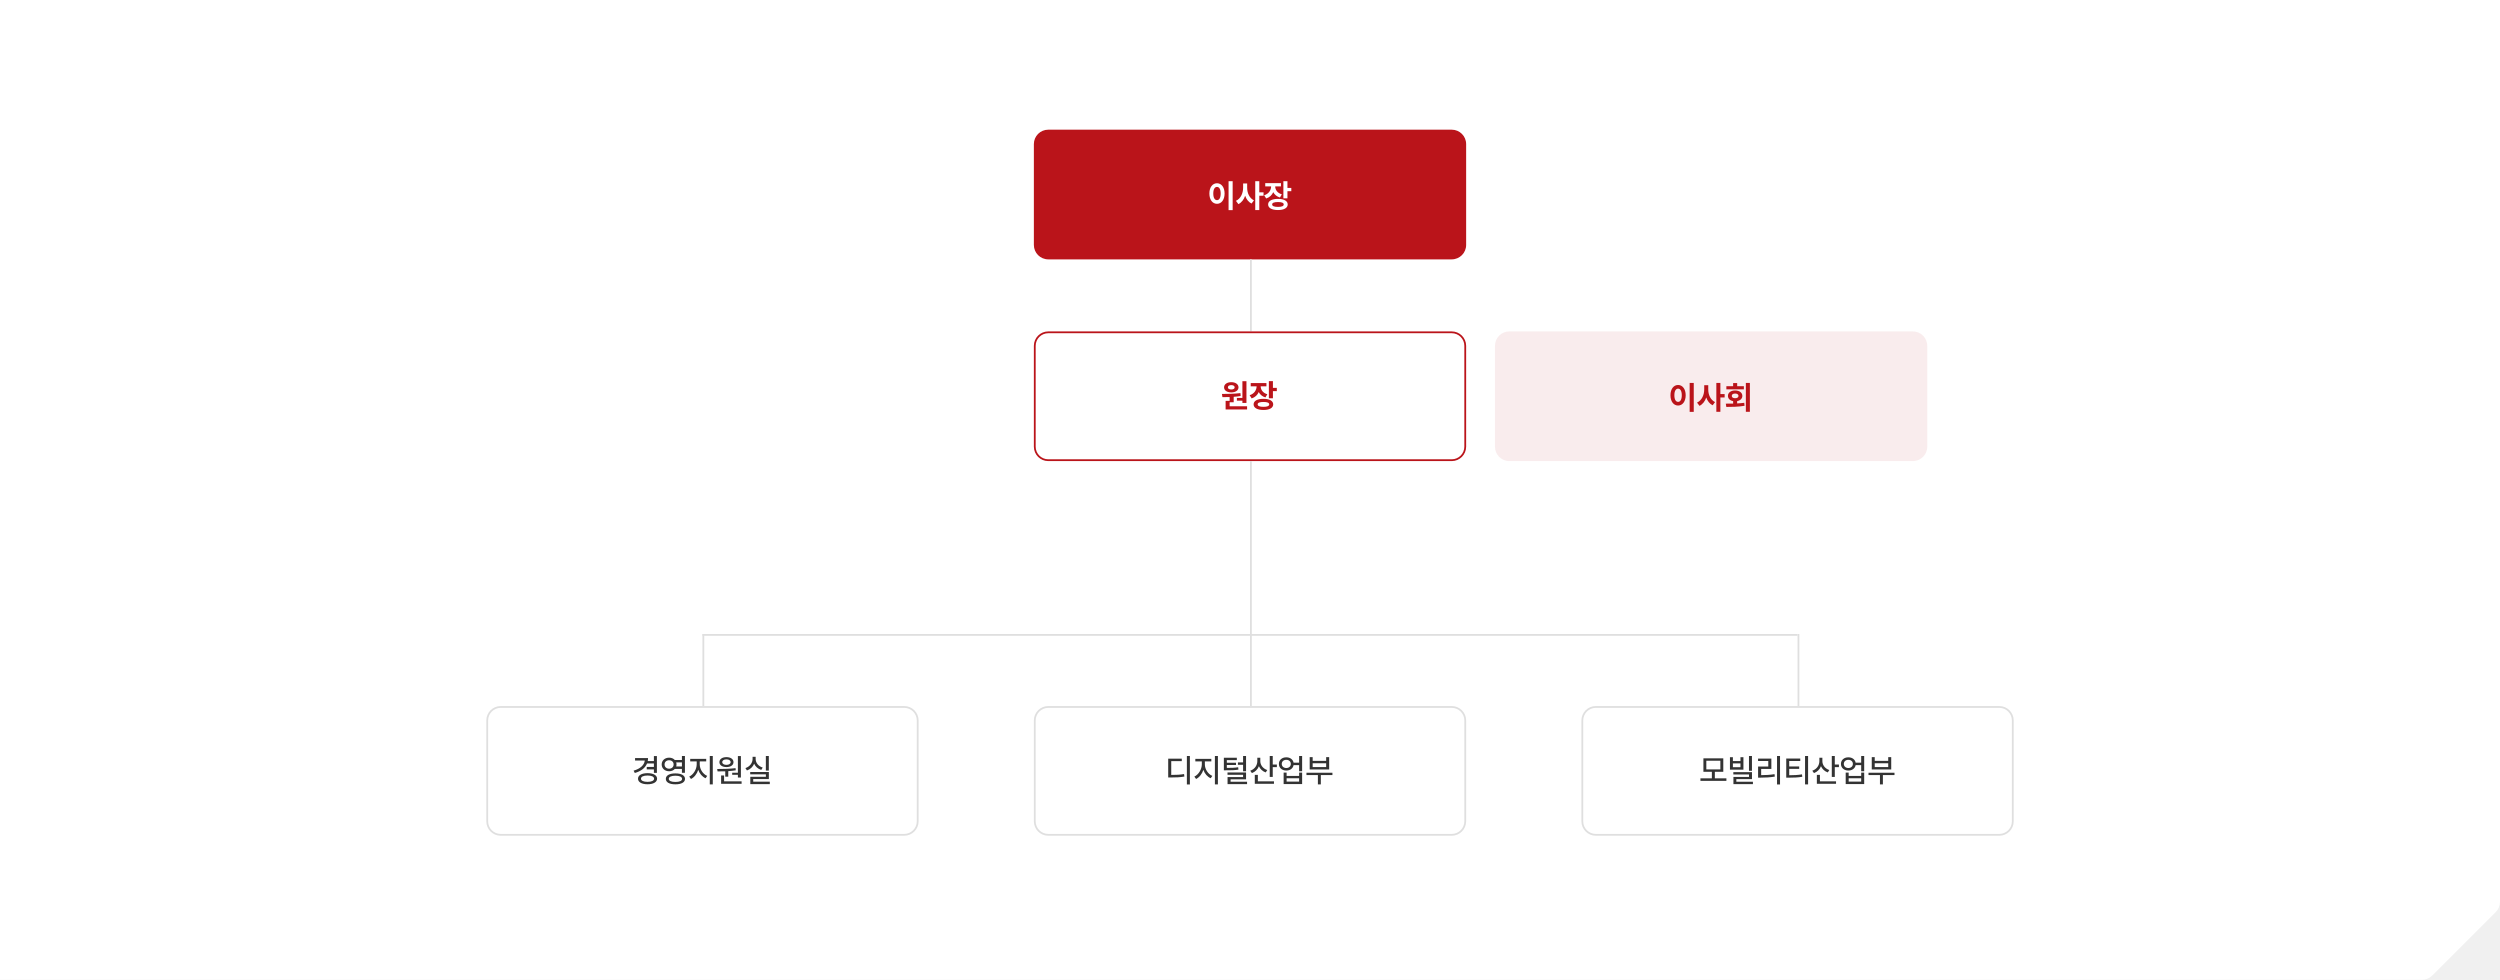
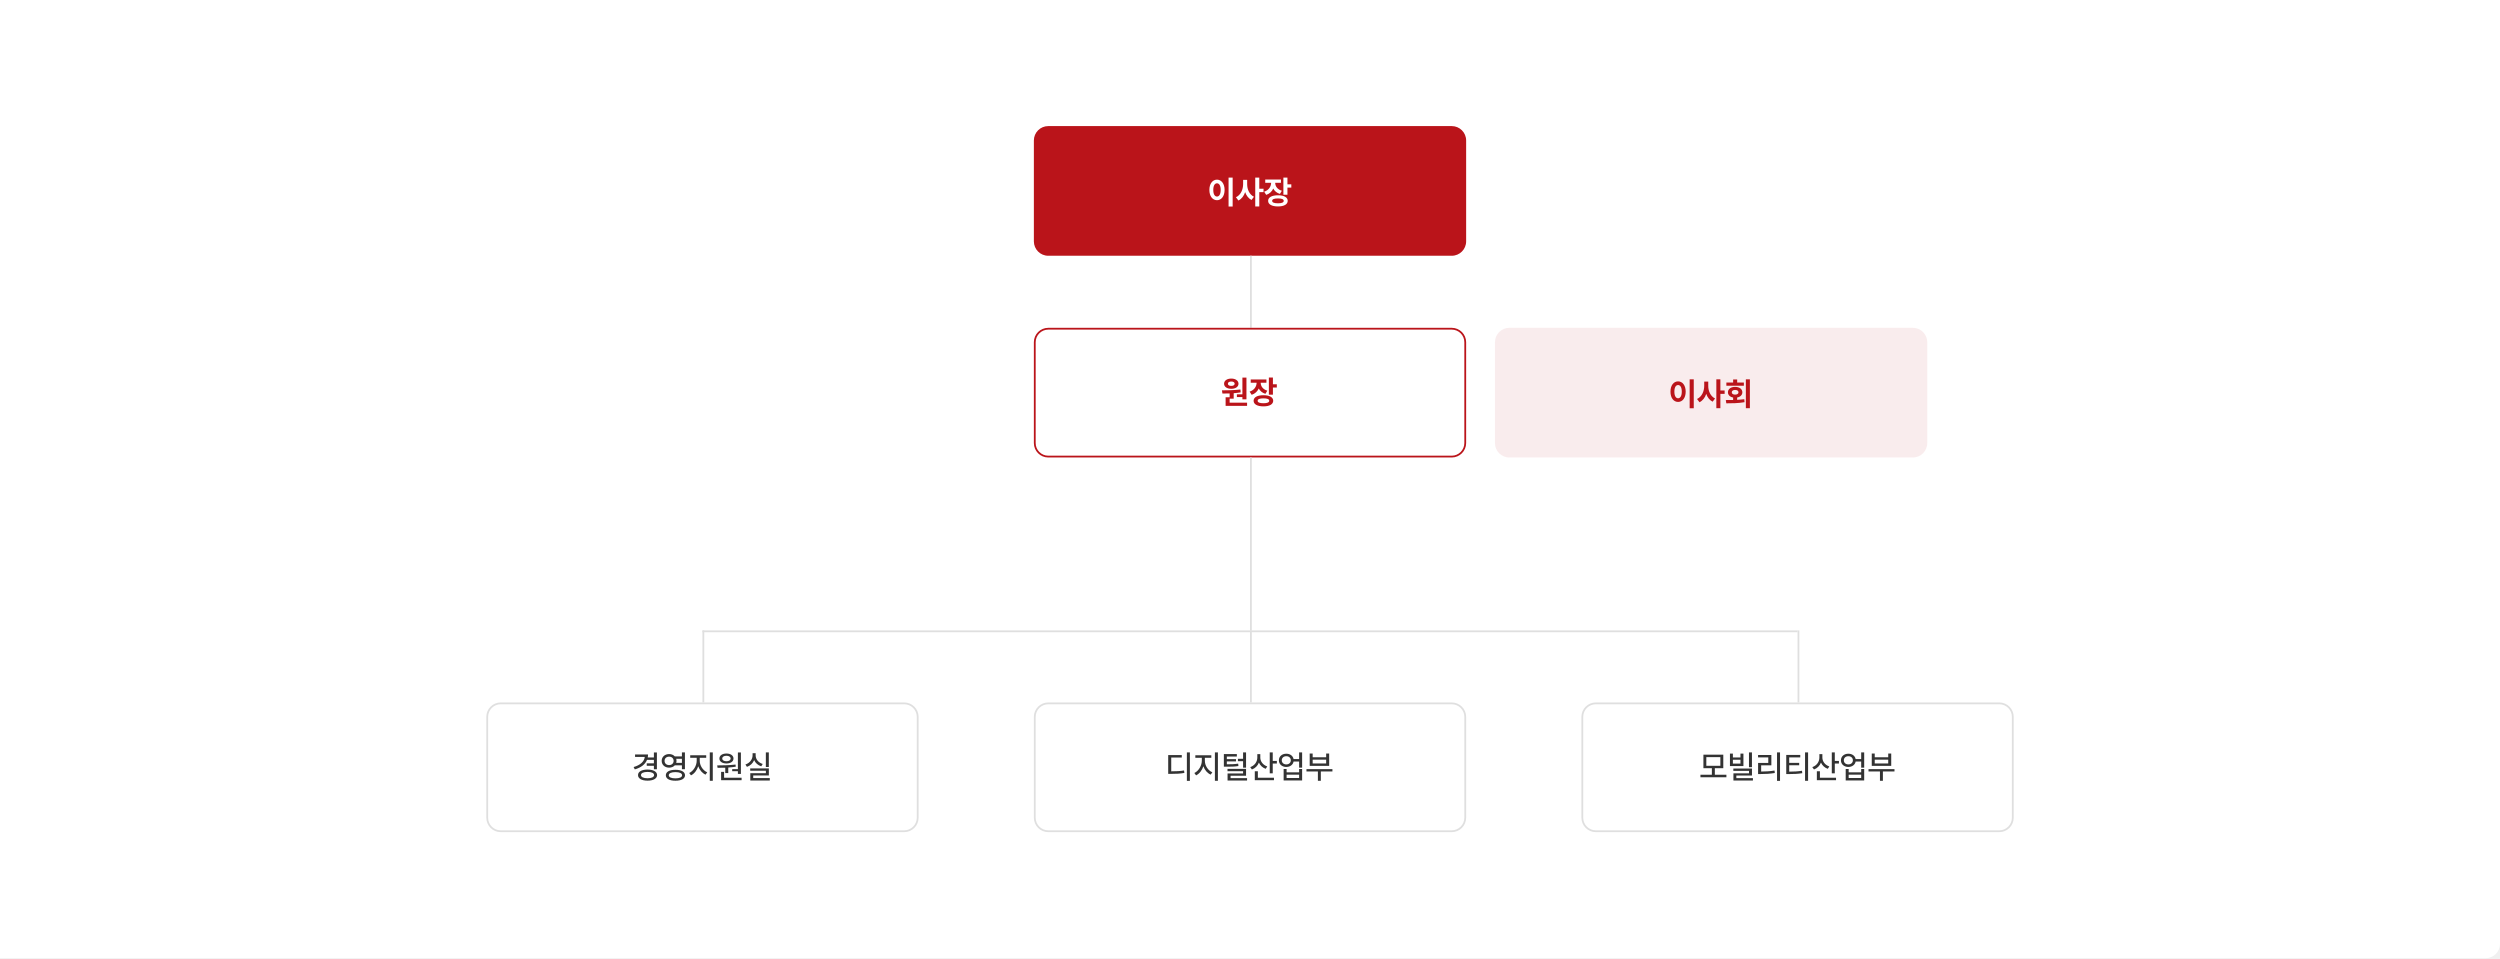
- <svg xmlns="http://www.w3.org/2000/svg" width="1388" height="544" viewBox="0 0 1388 544" fill="none">
-   <path d="M0.002 544V0H1388V500.686C1388 502.808 1387.16 504.843 1385.65 506.343L1350.34 541.657C1348.84 543.157 1346.81 544 1344.68 544H0.002Z" fill="white" />
-   <rect x="574.002" y="72" width="240" height="72" rx="8" fill="#BA141A" />
-   <path d="M684.369 100.611V116.66H682.1V100.611H684.369ZM671.447 107.436C671.44 103.955 673.231 101.742 675.679 101.742C678.097 101.742 679.887 103.955 679.894 107.436C679.887 110.954 678.097 113.154 675.679 113.154C673.231 113.154 671.44 110.954 671.447 107.436ZM673.616 107.436C673.603 109.829 674.436 111.122 675.679 111.122C676.898 111.122 677.724 109.829 677.724 107.436C677.724 105.068 676.898 103.769 675.679 103.769C674.436 103.769 673.603 105.068 673.616 107.436ZM692.423 104.241C692.411 107.106 693.635 109.997 696.202 111.24L694.847 113.023C693.138 112.178 691.976 110.599 691.311 108.673C690.615 110.742 689.378 112.433 687.563 113.334L686.189 111.513C688.893 110.27 690.173 107.212 690.179 104.241V101.848H692.423V104.241ZM696.911 116.622V100.611H699.155V106.783H701.516V108.679H699.155V116.622H696.911ZM711.187 101.693V103.483H707.992C708.005 105.347 709.136 107.15 711.684 107.908L710.621 109.661C708.844 109.126 707.619 108.051 706.911 106.684C706.202 108.287 704.903 109.568 702.989 110.195L701.851 108.424C704.499 107.585 705.705 105.515 705.73 103.483H702.461V101.693H711.187ZM704.058 113.508C704.052 111.557 706.153 110.419 709.534 110.425C712.871 110.419 714.935 111.557 714.935 113.508C714.935 115.46 712.871 116.622 709.534 116.616C706.153 116.622 704.052 115.46 704.058 113.508ZM706.302 113.508C706.295 114.422 707.439 114.876 709.534 114.869C711.616 114.876 712.722 114.422 712.722 113.508C712.722 112.607 711.616 112.166 709.534 112.172C707.439 112.166 706.295 112.607 706.302 113.508ZM712.536 110.115V100.611H714.786V104.334H716.936V106.162H714.786V110.115H712.536Z" fill="white" />
-   <line x1="694.502" y1="144" x2="694.502" y2="184" stroke="#DFDFDF" />
-   <rect x="574.502" y="184.5" width="239" height="71" rx="7.5" fill="white" />
-   <rect x="574.502" y="184.5" width="239" height="71" rx="7.5" stroke="#BA141A" />
-   <path d="M692.029 211.639V223.715H689.779V222.449H686.721V220.92H689.779V211.639H692.029ZM678.424 218.723C681.351 218.705 685.306 218.661 688.689 218.248L688.812 219.848C687.547 220.059 686.237 220.208 684.945 220.305V223.346H682.695V225.543H692.381V227.336H680.463V222.555H682.695V220.437C681.263 220.489 679.9 220.498 678.688 220.498L678.424 218.723ZM679.602 215.049C679.602 213.344 681.245 212.175 683.627 212.184C685.947 212.175 687.608 213.344 687.617 215.049C687.608 216.763 685.947 217.87 683.627 217.861C681.245 217.87 679.602 216.763 679.602 215.049ZM681.729 215.049C681.72 215.822 682.484 216.253 683.627 216.244C684.699 216.253 685.473 215.822 685.49 215.049C685.473 214.258 684.699 213.818 683.627 213.818C682.484 213.818 681.72 214.258 681.729 215.049ZM703.121 212.693V214.486H699.939C699.948 216.35 701.082 218.151 703.631 218.898L702.559 220.656C700.792 220.12 699.562 219.039 698.858 217.677C698.146 219.285 696.846 220.568 694.93 221.201L693.787 219.426C696.441 218.591 697.646 216.517 697.672 214.486H694.402V212.693H703.121ZM696.002 224.506C695.993 222.555 698.103 221.421 701.486 221.43C704.817 221.421 706.874 222.555 706.883 224.506C706.874 226.466 704.817 227.626 701.486 227.617C698.103 227.626 695.993 226.466 696.002 224.506ZM698.252 224.506C698.234 225.42 699.386 225.877 701.486 225.877C703.561 225.877 704.668 225.42 704.668 224.506C704.668 223.609 703.561 223.161 701.486 223.17C699.386 223.161 698.234 223.609 698.252 224.506ZM704.475 221.113V211.621H706.725V215.33H708.887V217.158H706.725V221.113H704.475Z" fill="#BA141A" />
-   <rect x="830.002" y="184" width="240" height="72" rx="8" fill="#BA141A" fill-opacity="0.08" />
-   <path d="M940.369 212.611V228.66H938.1V212.611H940.369ZM927.447 219.436C927.44 215.955 929.231 213.742 931.679 213.742C934.097 213.742 935.887 215.955 935.894 219.436C935.887 222.954 934.097 225.154 931.679 225.154C929.231 225.154 927.44 222.954 927.447 219.436ZM929.616 219.436C929.603 221.829 930.436 223.122 931.679 223.122C932.898 223.122 933.724 221.829 933.724 219.436C933.724 217.068 932.898 215.769 931.679 215.769C930.436 215.769 929.603 217.068 929.616 219.436ZM948.423 216.241C948.411 219.106 949.635 221.997 952.202 223.24L950.847 225.023C949.138 224.178 947.976 222.599 947.311 220.673C946.615 222.742 945.378 224.433 943.563 225.334L942.189 223.513C944.893 222.27 946.173 219.212 946.179 216.241V213.848H948.423V216.241ZM952.911 228.622V212.611H955.155V218.783H957.516V220.679H955.155V228.622H952.911ZM971.532 212.611V228.622H969.3V212.611H971.532ZM958.162 224.104C959.38 224.097 960.779 224.091 962.233 224.06V222.705C960.481 222.388 959.343 221.294 959.349 219.802C959.343 218.006 960.972 216.788 963.327 216.788C965.702 216.788 967.355 218.006 967.355 219.802C967.355 221.288 966.211 222.376 964.465 222.699V223.979C965.801 223.911 967.15 223.805 968.424 223.631L968.573 225.297C965.08 225.9 961.307 225.931 958.454 225.931L958.162 224.104ZM958.479 216.16V214.401H962.233V212.692H964.477V214.401H968.194V216.16H958.479ZM961.481 219.802C961.475 220.642 962.24 221.095 963.327 221.095C964.452 221.095 965.211 220.642 965.211 219.802C965.211 218.97 964.452 218.497 963.327 218.497C962.24 218.497 961.475 218.97 961.481 219.802Z" fill="#BA141A" />
-   <line x1="694.502" y1="256" x2="694.502" y2="352" stroke="#DFDFDF" />
-   <line x1="998.002" y1="352.5" x2="390.002" y2="352.5" stroke="#DFDFDF" />
-   <line x1="390.502" y1="352" x2="390.502" y2="392" stroke="#DFDFDF" />
-   <rect x="270.502" y="392.5" width="239" height="71" rx="7.5" fill="white" />
-   <rect x="270.502" y="392.5" width="239" height="71" rx="7.5" stroke="#DFDFDF" />
-   <path d="M364.713 419.762V429.078H363.043V427.162H359.07V425.791H363.043V423.875H359.237C358.218 426.406 355.854 428.19 352.443 429.166L351.775 427.865C355.502 426.802 357.682 424.798 357.98 422.258H352.584V420.887H359.791C359.791 421.467 359.729 422.029 359.624 422.557H363.043V419.762H364.713ZM354.219 432.33C354.219 430.423 356.293 429.263 359.527 429.254C362.718 429.263 364.81 430.423 364.818 432.33C364.81 434.246 362.718 435.424 359.527 435.424C356.293 435.424 354.219 434.246 354.219 432.33ZM355.871 432.33C355.871 433.438 357.277 434.079 359.527 434.088C361.733 434.079 363.14 433.438 363.148 432.33C363.14 431.205 361.733 430.563 359.527 430.572C357.277 430.563 355.871 431.205 355.871 432.33ZM371.498 420.658C372.808 420.649 373.924 421.142 374.662 421.959H378.6V419.744H380.27V429.043H378.6V426.916H374.653C373.915 427.725 372.799 428.208 371.498 428.199C369.125 428.208 367.358 426.635 367.367 424.438C367.358 422.214 369.125 420.649 371.498 420.658ZM368.967 424.438C368.958 425.817 370.021 426.793 371.498 426.775C372.931 426.793 373.994 425.817 373.994 424.438C373.994 423.022 372.931 422.082 371.498 422.1C370.021 422.082 368.958 423.022 368.967 424.438ZM369.67 432.436C369.661 430.511 371.7 429.386 374.996 429.395C378.274 429.386 380.313 430.511 380.322 432.436C380.313 434.352 378.274 435.468 374.996 435.459C371.7 435.468 369.661 434.352 369.67 432.436ZM371.305 432.436C371.296 433.517 372.685 434.149 374.996 434.141C377.308 434.149 378.688 433.517 378.688 432.436C378.688 431.311 377.308 430.687 374.996 430.678C372.685 430.687 371.296 431.311 371.305 432.436ZM375.427 423.295C375.532 423.646 375.594 424.033 375.594 424.438C375.594 424.824 375.532 425.202 375.427 425.545H378.6V423.295H375.427ZM388.496 424.385C388.487 427.021 390.219 429.746 392.645 430.783L391.73 432.084C389.876 431.267 388.399 429.526 387.67 427.426C386.94 429.676 385.464 431.592 383.627 432.488L382.66 431.17C385.033 430.054 386.791 427.101 386.809 424.385V422.715H383.205V421.326H392.082V422.715H388.496V424.385ZM394.068 435.494V419.744H395.738V435.494H394.068ZM411.348 419.762V431.697H409.678V430.186H406.514V429.008H409.678V419.762H411.348ZM398.182 426.951C401.091 426.925 405.02 426.898 408.377 426.477L408.482 427.672C407.138 427.9 405.723 428.041 404.334 428.138V431.205H402.664V428.226C401.135 428.287 399.667 428.287 398.393 428.287L398.182 426.951ZM399.412 423.137C399.403 421.467 400.994 420.359 403.332 420.359C405.635 420.359 407.234 421.467 407.234 423.137C407.234 424.815 405.635 425.879 403.332 425.879C401.003 425.879 399.403 424.815 399.412 423.137ZM400.361 435.16V430.537H402.014V433.807H411.734V435.16H400.361ZM400.994 423.137C400.985 424.068 401.935 424.648 403.332 424.648C404.677 424.648 405.644 424.068 405.652 423.137C405.644 422.196 404.677 421.59 403.332 421.607C401.935 421.59 400.985 422.196 400.994 423.137ZM426.852 419.744V427.848H425.199V419.744H426.852ZM413.861 426.441C416.322 425.624 417.825 423.559 417.834 421.379V420.166H419.539V421.379C419.53 423.488 421.042 425.404 423.459 426.16L422.633 427.461C420.796 426.863 419.416 425.624 418.704 424.024C417.992 425.747 416.586 427.118 414.705 427.76L413.861 426.441ZM416.516 429.922V428.604H426.869V432.541H418.186V434H427.396V435.336H416.568V431.275H425.217V429.922H416.516Z" fill="#333333" />
-   <line x1="694.502" y1="352" x2="694.502" y2="392" stroke="#DFDFDF" />
-   <rect x="574.502" y="392.5" width="239" height="71" rx="7.5" fill="white" />
-   <rect x="574.502" y="392.5" width="239" height="71" rx="7.5" stroke="#DFDFDF" />
-   <path d="M660.625 419.744V435.529H658.955V419.744H660.625ZM648.584 431.662V421.203H656.125V422.592H650.271V430.238C653.251 430.229 655.167 430.142 657.391 429.746L657.566 431.135C655.211 431.565 653.154 431.653 649.885 431.662H648.584ZM668.939 424.385C668.931 427.021 670.662 429.746 673.088 430.783L672.174 432.084C670.319 431.267 668.843 429.526 668.113 427.426C667.384 429.676 665.907 431.592 664.07 432.488L663.104 431.17C665.477 430.054 667.234 427.101 667.252 424.385V422.715H663.648V421.326H672.525V422.715H668.939V424.385ZM674.512 435.494V419.744H676.182V435.494H674.512ZM686.693 420.676V422.029H681.139V423.471H686.236V424.736H681.139V426.336C683.837 426.327 685.472 426.283 687.432 425.967L687.572 427.303C685.454 427.646 683.696 427.672 680.664 427.672H679.486V420.676H686.693ZM681.508 430.168V428.867H691.809V432.682H683.213V434.035H692.371V435.336H681.543V431.434H690.156V430.168H681.508ZM687.291 424.613V423.277H690.156V419.744H691.809V428.199H690.156V424.613H687.291ZM699.719 422.627C699.719 424.736 701.187 426.723 703.586 427.531L702.725 428.85C700.958 428.234 699.64 426.978 698.945 425.387C698.26 427.162 696.906 428.533 695.061 429.219L694.129 427.9C696.625 427.048 698.058 424.921 698.066 422.574V420.711H699.719V422.627ZM696.66 435.16V430.221H698.365V433.807H707.312V435.16H696.66ZM704.957 431.346V419.727H706.627V424.473H708.912V425.896H706.627V431.346H704.957ZM714.168 420.465C716.242 420.447 717.851 421.651 718.193 423.418H721.27V419.744H722.939V428.199H721.27V424.789H718.202C717.877 426.6 716.26 427.812 714.168 427.812C711.76 427.812 710.028 426.292 710.037 424.121C710.028 421.977 711.76 420.447 714.168 420.465ZM711.637 424.121C711.628 425.466 712.683 426.406 714.168 426.406C715.627 426.406 716.664 425.466 716.664 424.121C716.664 422.768 715.627 421.845 714.168 421.854C712.683 421.845 711.628 422.768 711.637 424.121ZM712.674 435.301V428.955H714.326V430.783H721.27V428.955H722.939V435.301H712.674ZM714.326 433.93H721.27V432.102H714.326V433.93ZM739.762 429.008V430.326H733.328V435.494H731.693V430.326H725.348V429.008H739.762ZM727.141 427.215V420.377H728.793V422.434H736.281V420.377H737.951V427.215H727.141ZM728.793 425.879H736.281V423.77H728.793V425.879Z" fill="#333333" />
-   <line x1="998.502" y1="352" x2="998.502" y2="392" stroke="#DFDFDF" />
-   <rect x="878.502" y="392.5" width="239" height="71" rx="7.5" fill="white" />
-   <rect x="878.502" y="392.5" width="239" height="71" rx="7.5" stroke="#DFDFDF" />
-   <path d="M958.496 432.137V433.525H944.082V432.137H950.428V428.498H945.734V421.01H956.773V428.498H952.08V432.137H958.496ZM947.352 427.18H955.139V422.346H947.352V427.18ZM972.682 419.744V427.936H971.029V419.744H972.682ZM960.465 427.303V420.395H962.1V422.539H966.301V420.395H967.953V427.303H960.465ZM962.1 425.967H966.301V423.822H962.1V425.967ZM962.346 429.992V428.691H972.699V432.559H964.016V434.035H973.227V435.336H962.398V431.346H971.047V429.992H962.346ZM988.273 419.744V435.529H986.604V419.744H988.273ZM976.074 422.521V421.168H983.457V426.916H977.797V430.361C980.354 430.353 982.578 430.229 985.215 429.799L985.373 431.17C982.587 431.636 980.214 431.741 977.428 431.75H976.092V425.58H981.752V422.521H976.074ZM999.506 421.133V422.504H993.371V425.545H998.908V426.881H993.371V430.414C996.122 430.396 998.117 430.3 1000.46 429.922L1000.63 431.275C998.135 431.68 995.973 431.759 993.002 431.768H991.719V421.133H999.506ZM1002.16 435.494V419.744H1003.85V435.494H1002.16ZM1011.78 422.627C1011.78 424.736 1013.24 426.723 1015.64 427.531L1014.78 428.85C1013.01 428.234 1011.7 426.978 1011 425.387C1010.32 427.162 1008.96 428.533 1007.12 429.219L1006.19 427.9C1008.68 427.048 1010.11 424.921 1010.12 422.574V420.711H1011.78V422.627ZM1008.72 435.16V430.221H1010.42V433.807H1019.37V435.16H1008.72ZM1017.01 431.346V419.727H1018.68V424.473H1020.97V425.896H1018.68V431.346H1017.01ZM1026.22 420.465C1028.3 420.447 1029.91 421.651 1030.25 423.418H1033.33V419.744H1035V428.199H1033.33V424.789H1030.26C1029.93 426.6 1028.32 427.812 1026.22 427.812C1023.82 427.812 1022.08 426.292 1022.09 424.121C1022.08 421.977 1023.82 420.447 1026.22 420.465ZM1023.69 424.121C1023.68 425.466 1024.74 426.406 1026.22 426.406C1027.68 426.406 1028.72 425.466 1028.72 424.121C1028.72 422.768 1027.68 421.845 1026.22 421.854C1024.74 421.845 1023.68 422.768 1023.69 424.121ZM1024.73 435.301V428.955H1026.38V430.783H1033.33V428.955H1035V435.301H1024.73ZM1026.38 433.93H1033.33V432.102H1026.38V433.93ZM1051.82 429.008V430.326H1045.38V435.494H1043.75V430.326H1037.4V429.008H1051.82ZM1039.2 427.215V420.377H1040.85V422.434H1048.34V420.377H1050.01V427.215H1039.2ZM1040.85 425.879H1048.34V423.77H1040.85V425.879Z" fill="#333333" />
+ <svg xmlns="http://www.w3.org/2000/svg" width="1388" height="532" viewBox="0 0 1388 532" fill="none">
+   <path d="M0.002 532V0H1388V492.15V524C1388 528.418 1384.42 532 1380 532H0.002Z" fill="white" />
+   <rect x="574.002" y="70" width="240" height="72" rx="8" fill="#BA141A" />
+   <path d="M684.369 98.611V114.66H682.1V98.611H684.369ZM671.447 105.436C671.44 101.955 673.231 99.742 675.679 99.742C678.097 99.742 679.887 101.955 679.894 105.436C679.887 108.954 678.097 111.154 675.679 111.154C673.231 111.154 671.44 108.954 671.447 105.436ZM673.616 105.436C673.603 107.829 674.436 109.122 675.679 109.122C676.898 109.122 677.724 107.829 677.724 105.436C677.724 103.068 676.898 101.769 675.679 101.769C674.436 101.769 673.603 103.068 673.616 105.436ZM692.423 102.241C692.411 105.106 693.635 107.997 696.202 109.24L694.847 111.023C693.138 110.178 691.976 108.599 691.311 106.673C690.615 108.742 689.378 110.433 687.563 111.334L686.189 109.513C688.893 108.27 690.173 105.212 690.179 102.241V99.848H692.423V102.241ZM696.911 114.622V98.611H699.155V104.783H701.516V106.679H699.155V114.622H696.911ZM711.187 99.693V101.483H707.992C708.005 103.347 709.136 105.15 711.684 105.908L710.621 107.661C708.844 107.126 707.619 106.051 706.911 104.684C706.202 106.287 704.903 107.568 702.989 108.195L701.851 106.424C704.499 105.585 705.705 103.515 705.73 101.483H702.461V99.693H711.187ZM704.058 111.508C704.052 109.557 706.153 108.419 709.534 108.425C712.871 108.419 714.935 109.557 714.935 111.508C714.935 113.46 712.871 114.622 709.534 114.616C706.153 114.622 704.052 113.46 704.058 111.508ZM706.302 111.508C706.295 112.422 707.439 112.876 709.534 112.869C711.616 112.876 712.722 112.422 712.722 111.508C712.722 110.607 711.616 110.166 709.534 110.172C707.439 110.166 706.295 110.607 706.302 111.508ZM712.536 108.115V98.611H714.786V102.334H716.936V104.162H714.786V108.115H712.536Z" fill="white" />
+   <line x1="694.502" y1="142" x2="694.502" y2="182" stroke="#DFDFDF" />
+   <rect x="574.502" y="182.5" width="239" height="71" rx="7.5" fill="white" />
+   <rect x="574.502" y="182.5" width="239" height="71" rx="7.5" stroke="#BA141A" />
+   <path d="M692.029 209.639V221.715H689.779V220.449H686.721V218.92H689.779V209.639H692.029ZM678.424 216.723C681.351 216.705 685.306 216.661 688.689 216.248L688.812 217.848C687.547 218.059 686.237 218.208 684.945 218.305V221.346H682.695V223.543H692.381V225.336H680.463V220.555H682.695V218.437C681.263 218.489 679.9 218.498 678.688 218.498L678.424 216.723ZM679.602 213.049C679.602 211.344 681.245 210.175 683.627 210.184C685.947 210.175 687.608 211.344 687.617 213.049C687.608 214.763 685.947 215.87 683.627 215.861C681.245 215.87 679.602 214.763 679.602 213.049ZM681.729 213.049C681.72 213.822 682.484 214.253 683.627 214.244C684.699 214.253 685.473 213.822 685.49 213.049C685.473 212.258 684.699 211.818 683.627 211.818C682.484 211.818 681.72 212.258 681.729 213.049ZM703.121 210.693V212.486H699.939C699.948 214.35 701.082 216.151 703.631 216.898L702.559 218.656C700.792 218.12 699.562 217.039 698.858 215.677C698.146 217.285 696.846 218.568 694.93 219.201L693.787 217.426C696.441 216.591 697.646 214.517 697.672 212.486H694.402V210.693H703.121ZM696.002 222.506C695.993 220.555 698.103 219.421 701.486 219.43C704.817 219.421 706.874 220.555 706.883 222.506C706.874 224.466 704.817 225.626 701.486 225.617C698.103 225.626 695.993 224.466 696.002 222.506ZM698.252 222.506C698.234 223.42 699.386 223.877 701.486 223.877C703.561 223.877 704.668 223.42 704.668 222.506C704.668 221.609 703.561 221.161 701.486 221.17C699.386 221.161 698.234 221.609 698.252 222.506ZM704.475 219.113V209.621H706.725V213.33H708.887V215.158H706.725V219.113H704.475Z" fill="#BA141A" />
+   <rect x="830.002" y="182" width="240" height="72" rx="8" fill="#BA141A" fill-opacity="0.08" />
+   <path d="M940.369 210.611V226.66H938.1V210.611H940.369ZM927.447 217.436C927.44 213.955 929.231 211.742 931.679 211.742C934.097 211.742 935.887 213.955 935.894 217.436C935.887 220.954 934.097 223.154 931.679 223.154C929.231 223.154 927.44 220.954 927.447 217.436ZM929.616 217.436C929.603 219.829 930.436 221.122 931.679 221.122C932.898 221.122 933.724 219.829 933.724 217.436C933.724 215.068 932.898 213.769 931.679 213.769C930.436 213.769 929.603 215.068 929.616 217.436ZM948.423 214.241C948.411 217.106 949.635 219.997 952.202 221.24L950.847 223.023C949.138 222.178 947.976 220.599 947.311 218.673C946.615 220.742 945.378 222.433 943.563 223.334L942.189 221.513C944.893 220.27 946.173 217.212 946.179 214.241V211.848H948.423V214.241ZM952.911 226.622V210.611H955.155V216.783H957.516V218.679H955.155V226.622H952.911ZM971.532 210.611V226.622H969.3V210.611H971.532ZM958.162 222.104C959.38 222.097 960.779 222.091 962.233 222.06V220.705C960.481 220.388 959.343 219.294 959.349 217.802C959.343 216.006 960.972 214.788 963.327 214.788C965.702 214.788 967.355 216.006 967.355 217.802C967.355 219.288 966.211 220.376 964.465 220.699V221.979C965.801 221.911 967.15 221.805 968.424 221.631L968.573 223.297C965.08 223.9 961.307 223.931 958.454 223.931L958.162 222.104ZM958.479 214.16V212.401H962.233V210.692H964.477V212.401H968.194V214.16H958.479ZM961.481 217.802C961.475 218.642 962.24 219.095 963.327 219.095C964.452 219.095 965.211 218.642 965.211 217.802C965.211 216.97 964.452 216.497 963.327 216.497C962.24 216.497 961.475 216.97 961.481 217.802Z" fill="#BA141A" />
+   <line x1="694.502" y1="254" x2="694.502" y2="350" stroke="#DFDFDF" />
+   <line x1="998.002" y1="350.5" x2="390.002" y2="350.5" stroke="#DFDFDF" />
+   <line x1="390.502" y1="350" x2="390.502" y2="390" stroke="#DFDFDF" />
+   <rect x="270.502" y="390.5" width="239" height="71" rx="7.5" fill="white" />
+   <rect x="270.502" y="390.5" width="239" height="71" rx="7.5" stroke="#DFDFDF" />
+   <path d="M364.713 417.762V427.078H363.043V425.162H359.07V423.791H363.043V421.875H359.237C358.218 424.406 355.854 426.19 352.443 427.166L351.775 425.865C355.502 424.802 357.682 422.798 357.98 420.258H352.584V418.887H359.791C359.791 419.467 359.729 420.029 359.624 420.557H363.043V417.762H364.713ZM354.219 430.33C354.219 428.423 356.293 427.263 359.527 427.254C362.718 427.263 364.81 428.423 364.818 430.33C364.81 432.246 362.718 433.424 359.527 433.424C356.293 433.424 354.219 432.246 354.219 430.33ZM355.871 430.33C355.871 431.438 357.277 432.079 359.527 432.088C361.733 432.079 363.14 431.438 363.148 430.33C363.14 429.205 361.733 428.563 359.527 428.572C357.277 428.563 355.871 429.205 355.871 430.33ZM371.498 418.658C372.808 418.649 373.924 419.142 374.662 419.959H378.6V417.744H380.27V427.043H378.6V424.916H374.653C373.915 425.725 372.799 426.208 371.498 426.199C369.125 426.208 367.358 424.635 367.367 422.438C367.358 420.214 369.125 418.649 371.498 418.658ZM368.967 422.438C368.958 423.817 370.021 424.793 371.498 424.775C372.931 424.793 373.994 423.817 373.994 422.438C373.994 421.022 372.931 420.082 371.498 420.1C370.021 420.082 368.958 421.022 368.967 422.438ZM369.67 430.436C369.661 428.511 371.7 427.386 374.996 427.395C378.274 427.386 380.313 428.511 380.322 430.436C380.313 432.352 378.274 433.468 374.996 433.459C371.7 433.468 369.661 432.352 369.67 430.436ZM371.305 430.436C371.296 431.517 372.685 432.149 374.996 432.141C377.308 432.149 378.688 431.517 378.688 430.436C378.688 429.311 377.308 428.687 374.996 428.678C372.685 428.687 371.296 429.311 371.305 430.436ZM375.427 421.295C375.532 421.646 375.594 422.033 375.594 422.438C375.594 422.824 375.532 423.202 375.427 423.545H378.6V421.295H375.427ZM388.496 422.385C388.487 425.021 390.219 427.746 392.645 428.783L391.73 430.084C389.876 429.267 388.399 427.526 387.67 425.426C386.94 427.676 385.464 429.592 383.627 430.488L382.66 429.17C385.033 428.054 386.791 425.101 386.809 422.385V420.715H383.205V419.326H392.082V420.715H388.496V422.385ZM394.068 433.494V417.744H395.738V433.494H394.068ZM411.348 417.762V429.697H409.678V428.186H406.514V427.008H409.678V417.762H411.348ZM398.182 424.951C401.091 424.925 405.02 424.898 408.377 424.477L408.482 425.672C407.138 425.9 405.723 426.041 404.334 426.138V429.205H402.664V426.226C401.135 426.287 399.667 426.287 398.393 426.287L398.182 424.951ZM399.412 421.137C399.403 419.467 400.994 418.359 403.332 418.359C405.635 418.359 407.234 419.467 407.234 421.137C407.234 422.815 405.635 423.879 403.332 423.879C401.003 423.879 399.403 422.815 399.412 421.137ZM400.361 433.16V428.537H402.014V431.807H411.734V433.16H400.361ZM400.994 421.137C400.985 422.068 401.935 422.648 403.332 422.648C404.677 422.648 405.644 422.068 405.652 421.137C405.644 420.196 404.677 419.59 403.332 419.607C401.935 419.59 400.985 420.196 400.994 421.137ZM426.852 417.744V425.848H425.199V417.744H426.852ZM413.861 424.441C416.322 423.624 417.825 421.559 417.834 419.379V418.166H419.539V419.379C419.53 421.488 421.042 423.404 423.459 424.16L422.633 425.461C420.796 424.863 419.416 423.624 418.704 422.024C417.992 423.747 416.586 425.118 414.705 425.76L413.861 424.441ZM416.516 427.922V426.604H426.869V430.541H418.186V432H427.396V433.336H416.568V429.275H425.217V427.922H416.516Z" fill="#333333" />
+   <line x1="694.502" y1="350" x2="694.502" y2="390" stroke="#DFDFDF" />
+   <rect x="574.502" y="390.5" width="239" height="71" rx="7.5" fill="white" />
+   <rect x="574.502" y="390.5" width="239" height="71" rx="7.5" stroke="#DFDFDF" />
+   <path d="M660.625 417.744V433.529H658.955V417.744H660.625ZM648.584 429.662V419.203H656.125V420.592H650.271V428.238C653.251 428.229 655.167 428.142 657.391 427.746L657.566 429.135C655.211 429.565 653.154 429.653 649.885 429.662H648.584ZM668.939 422.385C668.931 425.021 670.662 427.746 673.088 428.783L672.174 430.084C670.319 429.267 668.843 427.526 668.113 425.426C667.384 427.676 665.907 429.592 664.07 430.488L663.104 429.17C665.477 428.054 667.234 425.101 667.252 422.385V420.715H663.648V419.326H672.525V420.715H668.939V422.385ZM674.512 433.494V417.744H676.182V433.494H674.512ZM686.693 418.676V420.029H681.139V421.471H686.236V422.736H681.139V424.336C683.837 424.327 685.472 424.283 687.432 423.967L687.572 425.303C685.454 425.646 683.696 425.672 680.664 425.672H679.486V418.676H686.693ZM681.508 428.168V426.867H691.809V430.682H683.213V432.035H692.371V433.336H681.543V429.434H690.156V428.168H681.508ZM687.291 422.613V421.277H690.156V417.744H691.809V426.199H690.156V422.613H687.291ZM699.719 420.627C699.719 422.736 701.187 424.723 703.586 425.531L702.725 426.85C700.958 426.234 699.64 424.978 698.945 423.387C698.26 425.162 696.906 426.533 695.061 427.219L694.129 425.9C696.625 425.048 698.058 422.921 698.066 420.574V418.711H699.719V420.627ZM696.66 433.16V428.221H698.365V431.807H707.312V433.16H696.66ZM704.957 429.346V417.727H706.627V422.473H708.912V423.896H706.627V429.346H704.957ZM714.168 418.465C716.242 418.447 717.851 419.651 718.193 421.418H721.27V417.744H722.939V426.199H721.27V422.789H718.202C717.877 424.6 716.26 425.812 714.168 425.812C711.76 425.812 710.028 424.292 710.037 422.121C710.028 419.977 711.76 418.447 714.168 418.465ZM711.637 422.121C711.628 423.466 712.683 424.406 714.168 424.406C715.627 424.406 716.664 423.466 716.664 422.121C716.664 420.768 715.627 419.845 714.168 419.854C712.683 419.845 711.628 420.768 711.637 422.121ZM712.674 433.301V426.955H714.326V428.783H721.27V426.955H722.939V433.301H712.674ZM714.326 431.93H721.27V430.102H714.326V431.93ZM739.762 427.008V428.326H733.328V433.494H731.693V428.326H725.348V427.008H739.762ZM727.141 425.215V418.377H728.793V420.434H736.281V418.377H737.951V425.215H727.141ZM728.793 423.879H736.281V421.77H728.793V423.879Z" fill="#333333" />
+   <line x1="998.502" y1="350" x2="998.502" y2="390" stroke="#DFDFDF" />
+   <rect x="878.502" y="390.5" width="239" height="71" rx="7.5" fill="white" />
+   <rect x="878.502" y="390.5" width="239" height="71" rx="7.5" stroke="#DFDFDF" />
+   <path d="M958.496 430.137V431.525H944.082V430.137H950.428V426.498H945.734V419.01H956.773V426.498H952.08V430.137H958.496ZM947.352 425.18H955.139V420.346H947.352V425.18ZM972.682 417.744V425.936H971.029V417.744H972.682ZM960.465 425.303V418.395H962.1V420.539H966.301V418.395H967.953V425.303H960.465ZM962.1 423.967H966.301V421.822H962.1V423.967ZM962.346 427.992V426.691H972.699V430.559H964.016V432.035H973.227V433.336H962.398V429.346H971.047V427.992H962.346ZM988.273 417.744V433.529H986.604V417.744H988.273ZM976.074 420.521V419.168H983.457V424.916H977.797V428.361C980.354 428.353 982.578 428.229 985.215 427.799L985.373 429.17C982.587 429.636 980.214 429.741 977.428 429.75H976.092V423.58H981.752V420.521H976.074ZM999.506 419.133V420.504H993.371V423.545H998.908V424.881H993.371V428.414C996.122 428.396 998.117 428.3 1000.46 427.922L1000.63 429.275C998.135 429.68 995.973 429.759 993.002 429.768H991.719V419.133H999.506ZM1002.16 433.494V417.744H1003.85V433.494H1002.16ZM1011.78 420.627C1011.78 422.736 1013.24 424.723 1015.64 425.531L1014.78 426.85C1013.01 426.234 1011.7 424.978 1011 423.387C1010.32 425.162 1008.96 426.533 1007.12 427.219L1006.19 425.9C1008.68 425.048 1010.11 422.921 1010.12 420.574V418.711H1011.78V420.627ZM1008.72 433.16V428.221H1010.42V431.807H1019.37V433.16H1008.72ZM1017.01 429.346V417.727H1018.68V422.473H1020.97V423.896H1018.68V429.346H1017.01ZM1026.22 418.465C1028.3 418.447 1029.91 419.651 1030.25 421.418H1033.33V417.744H1035V426.199H1033.33V422.789H1030.26C1029.93 424.6 1028.32 425.812 1026.22 425.812C1023.82 425.812 1022.08 424.292 1022.09 422.121C1022.08 419.977 1023.82 418.447 1026.22 418.465ZM1023.69 422.121C1023.68 423.466 1024.74 424.406 1026.22 424.406C1027.68 424.406 1028.72 423.466 1028.72 422.121C1028.72 420.768 1027.68 419.845 1026.22 419.854C1024.74 419.845 1023.68 420.768 1023.69 422.121ZM1024.73 433.301V426.955H1026.38V428.783H1033.33V426.955H1035V433.301H1024.73ZM1026.38 431.93H1033.33V430.102H1026.38V431.93ZM1051.82 427.008V428.326H1045.38V433.494H1043.75V428.326H1037.4V427.008H1051.82ZM1039.2 425.215V418.377H1040.85V420.434H1048.34V418.377H1050.01V425.215H1039.2ZM1040.85 423.879H1048.34V421.77H1040.85V423.879Z" fill="#333333" />
</svg>
